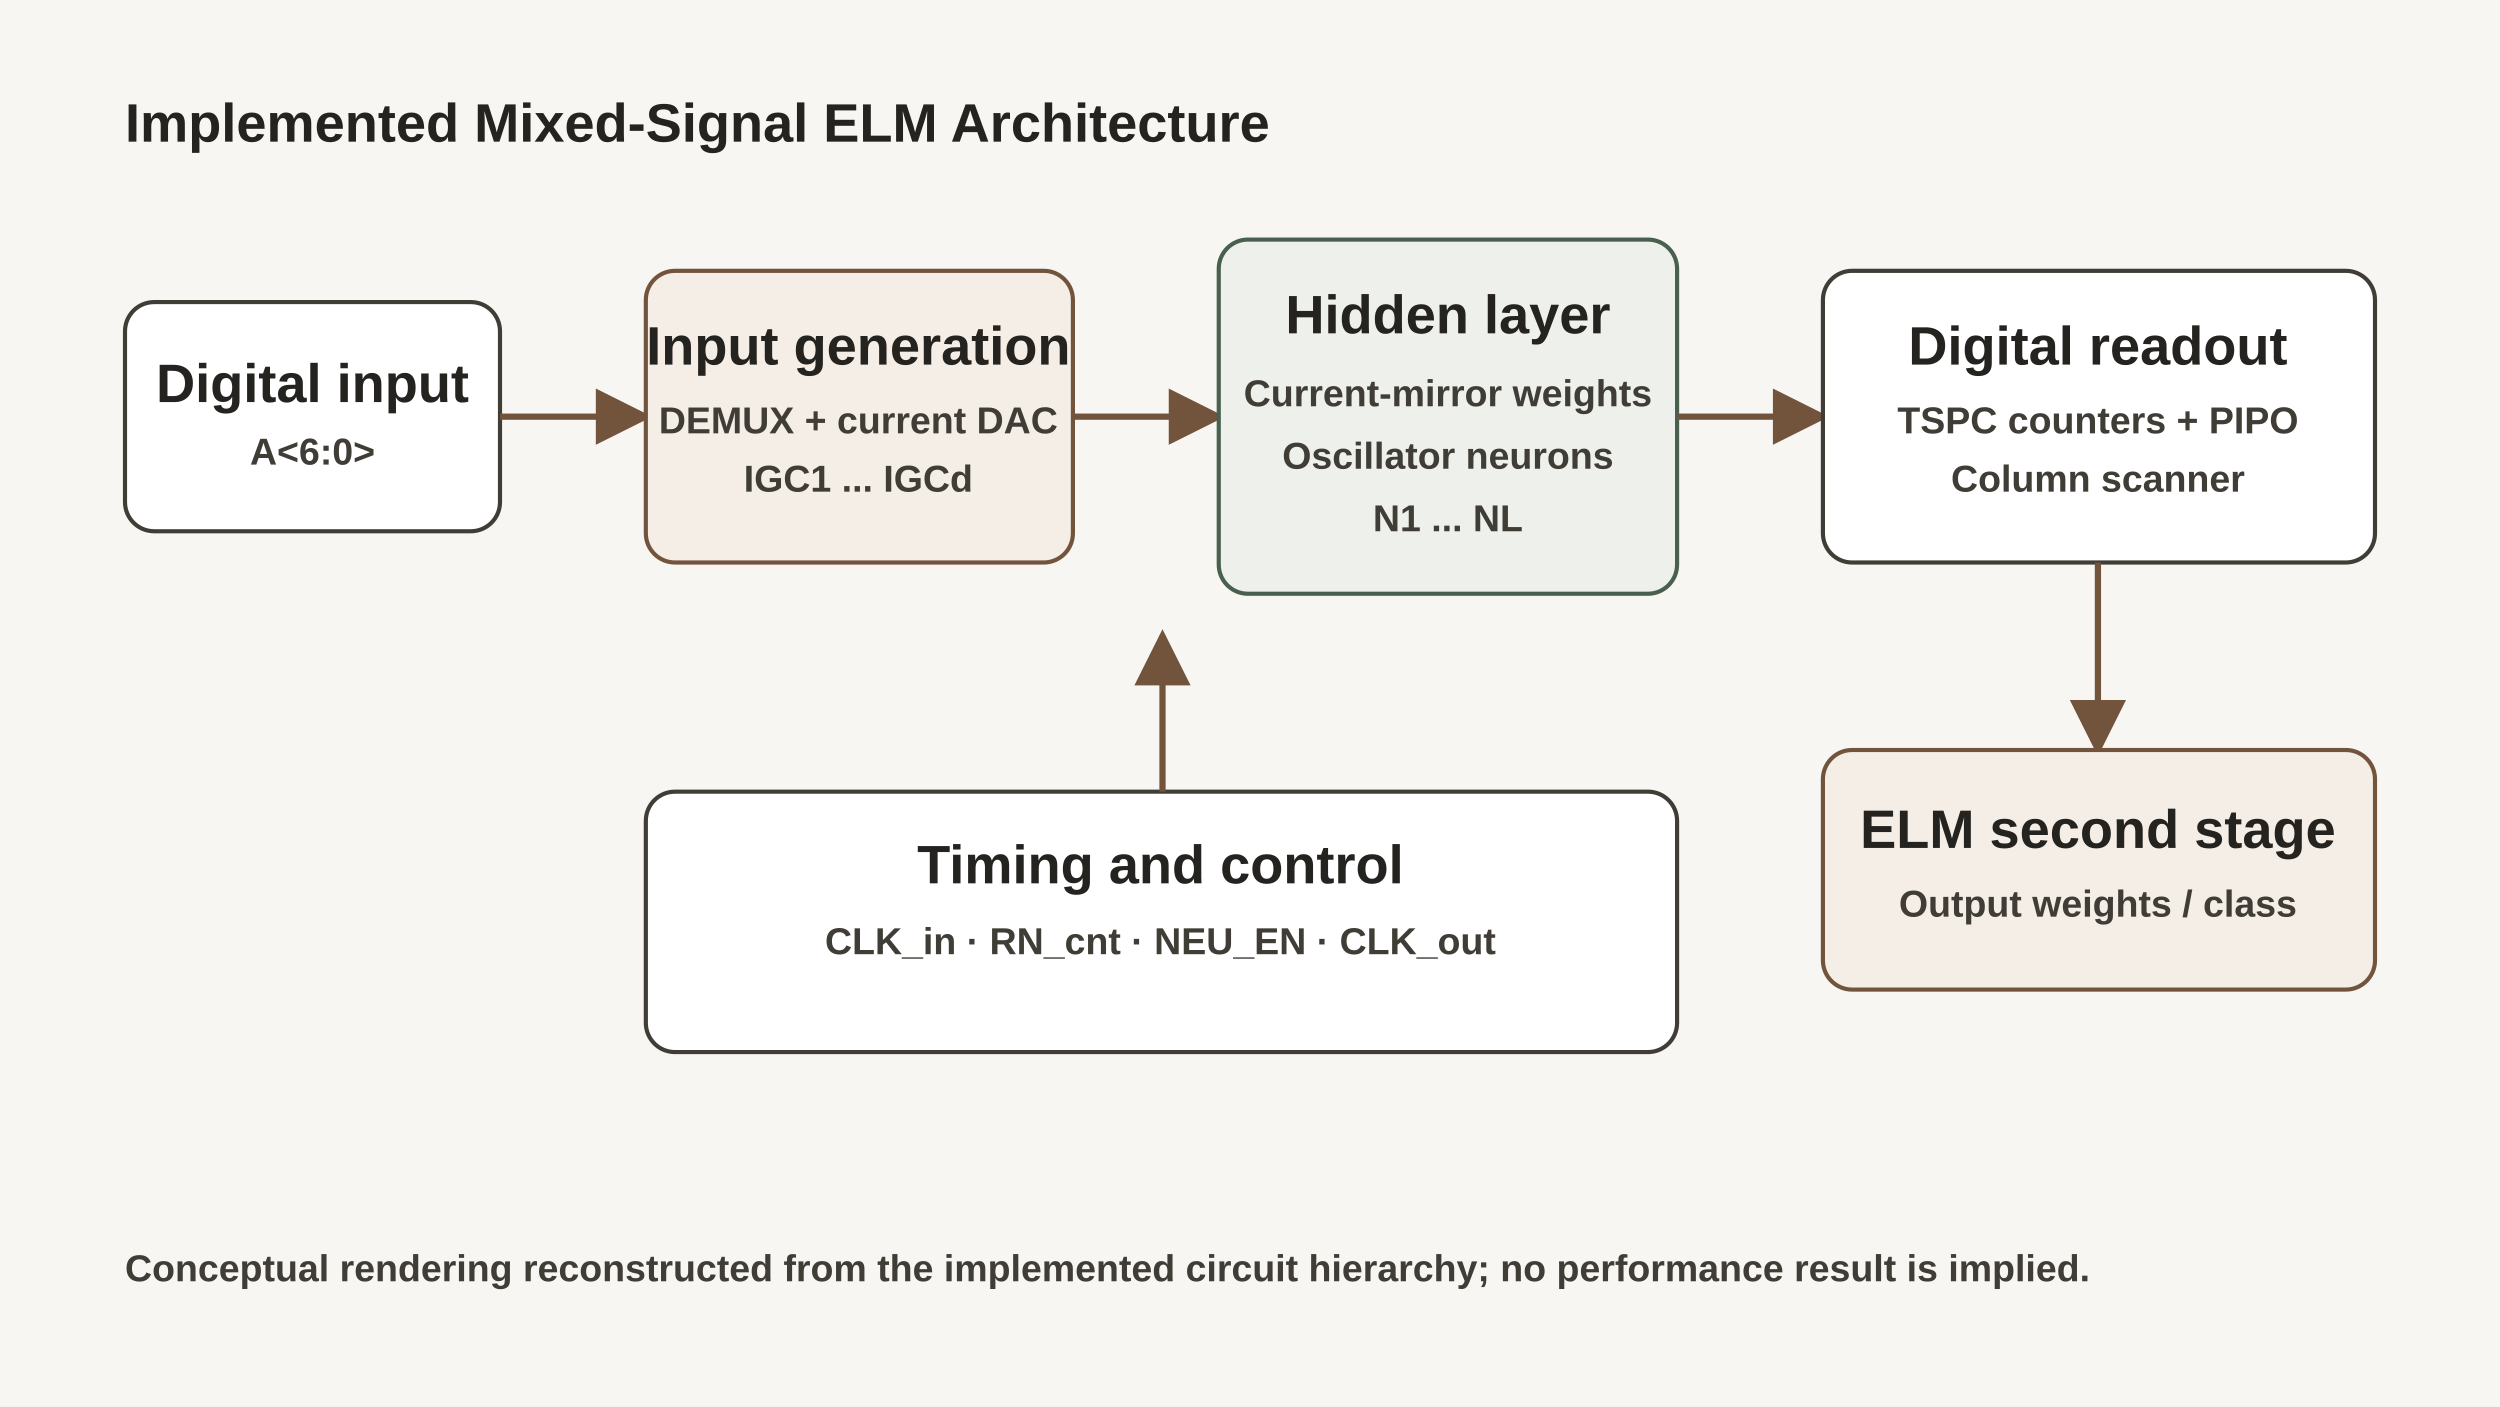
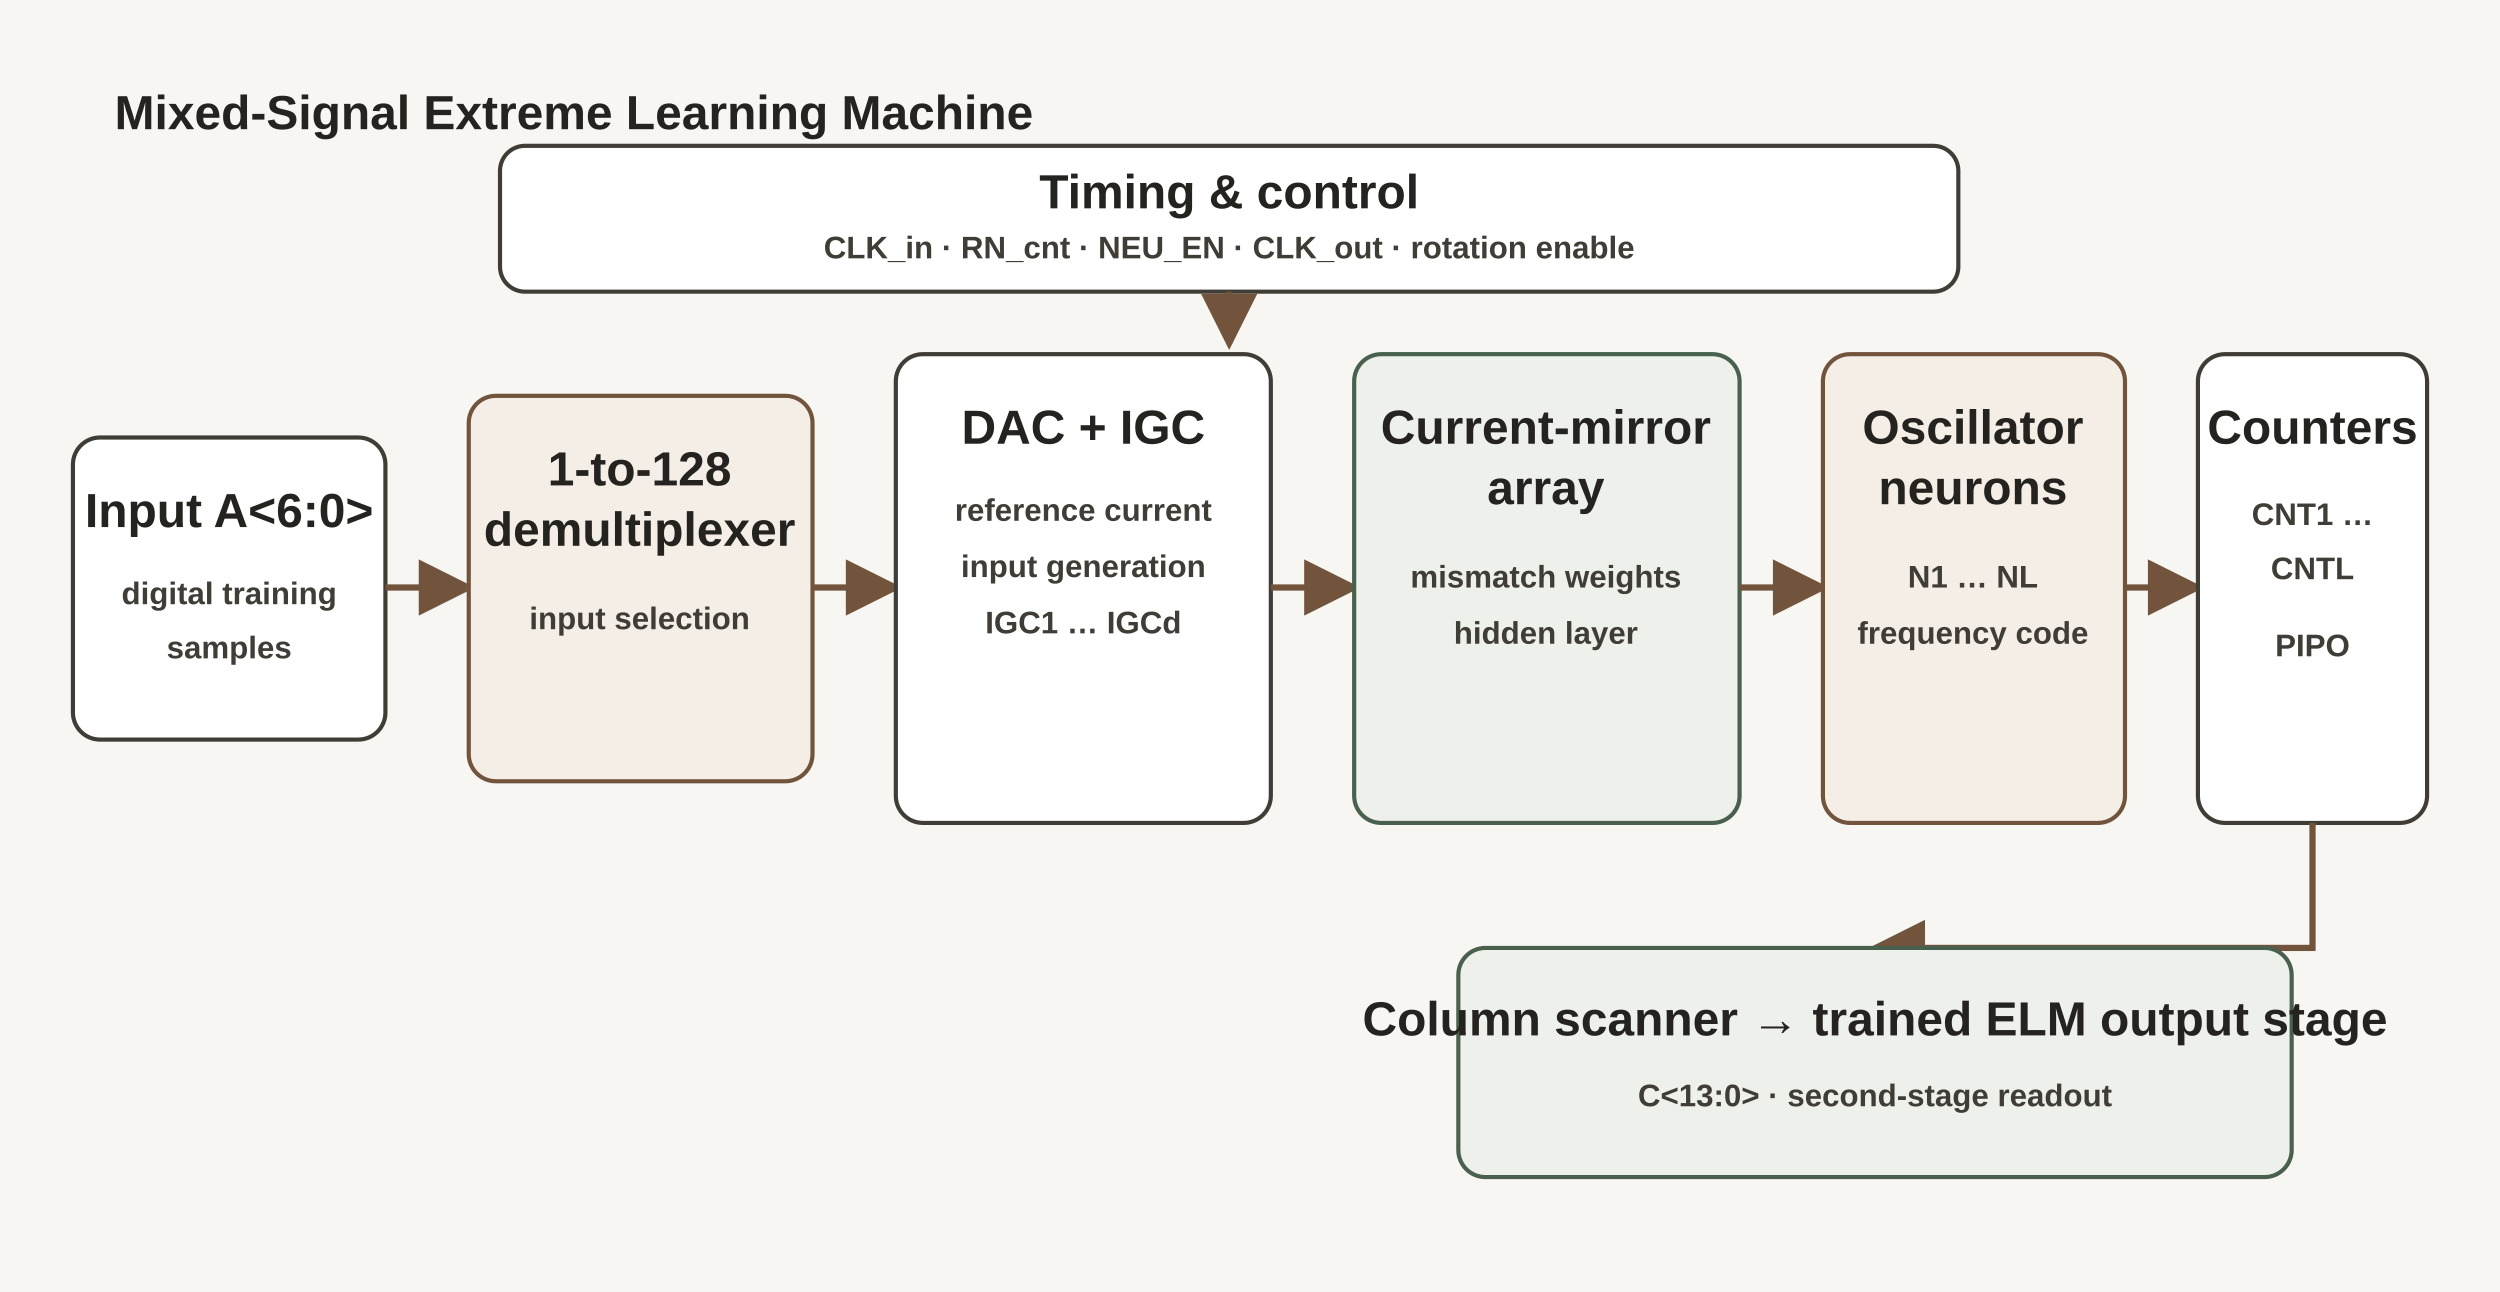
- <svg xmlns="http://www.w3.org/2000/svg" width="1200" height="675" viewBox="0 0 1200 675" role="img" aria-labelledby="t d">
+ <svg xmlns="http://www.w3.org/2000/svg" width="1200" height="620" viewBox="0 0 1200 620" role="img" aria-labelledby="t d">
  <defs>
    <marker id="a" markerWidth="9" markerHeight="9" refX="8" refY="4.5" orient="auto">
      <path d="M0 0L9 4.5 0 9Z" fill="#72543d" />
    </marker>
-     <style>.b{fill:#fff;stroke:#403d36;stroke-width:2}.g{fill:#eef1eb;stroke:#49604e;stroke-width:2}.w{fill:#f5eee7;stroke:#72543d;stroke-width:2}.h{font:700 26px Arial;fill:#25231f}.s{font:600 18px Arial;fill:#403d36}.x{stroke:#72543d;stroke-width:3;fill:none;marker-end:url(#a)}</style>
+     <style>.b{fill:#fff;stroke:#403d36;stroke-width:2}.g{fill:#eef1eb;stroke:#49604e;stroke-width:2}.w{fill:#f5eee7;stroke:#72543d;stroke-width:2}.h{font:700 23px Arial;fill:#25231f}.s{font:600 15px Arial;fill:#403d36}.x{stroke:#72543d;stroke-width:3;fill:none;marker-end:url(#a)}</style>
  </defs>
-   <rect width="1200" height="675" fill="#f7f6f2" />
-   <text x="60" y="68" class="h">Implemented Mixed-Signal ELM Architecture</text>
-   <g transform="translate(60 145)">
-     <rect class="b" width="180" height="110" rx="14" />
-     <text class="h" x="90" y="48" text-anchor="middle">Digital input</text>
-     <text class="s" x="90" y="78" text-anchor="middle">A&lt;6:0&gt;</text>
+   <rect width="1200" height="620" fill="#f7f6f2" />
+   <text x="55" y="62" class="h">Mixed-Signal Extreme Learning Machine</text>
+   <g transform="translate(35 210)">
+     <rect class="b" width="150" height="145" rx="13" />
+     <text class="h" x="75" y="43" text-anchor="middle">Input A&lt;6:0&gt;</text>
+     <text class="s" x="75" y="80" text-anchor="middle">digital training</text>
+     <text class="s" x="75" y="106" text-anchor="middle">samples</text>
  </g>
-   <path class="x" d="M240 200H310" />
-   <g transform="translate(310 130)">
-     <rect class="w" width="205" height="140" rx="14" />
-     <text class="h" x="102" y="45" text-anchor="middle">Input generation</text>
-     <text class="s" x="102" y="78" text-anchor="middle">DEMUX + current DAC</text>
-     <text class="s" x="102" y="106" text-anchor="middle">IGC1 ... IGCd</text>
+   <path class="x" d="M185 282H225" />
+   <g transform="translate(225 190)">
+     <rect class="w" width="165" height="185" rx="13" />
+     <text class="h" x="82" y="43" text-anchor="middle">1-to-128</text>
+     <text class="h" x="82" y="72" text-anchor="middle">demultiplexer</text>
+     <text class="s" x="82" y="112" text-anchor="middle">input selection</text>
  </g>
-   <path class="x" d="M515 200H585" />
-   <g transform="translate(585 115)">
-     <rect class="g" width="220" height="170" rx="14" />
-     <text class="h" x="110" y="45" text-anchor="middle">Hidden layer</text>
-     <text class="s" x="110" y="80" text-anchor="middle">Current-mirror weights</text>
-     <text class="s" x="110" y="110" text-anchor="middle">Oscillator neurons</text>
-     <text class="s" x="110" y="140" text-anchor="middle">N1 ... NL</text>
+   <path class="x" d="M390 282H430" />
+   <g transform="translate(430 170)">
+     <rect class="b" width="180" height="225" rx="13" />
+     <text class="h" x="90" y="43" text-anchor="middle">DAC + IGC</text>
+     <text class="s" x="90" y="80" text-anchor="middle">reference current</text>
+     <text class="s" x="90" y="107" text-anchor="middle">input generation</text>
+     <text class="s" x="90" y="134" text-anchor="middle">IGC1 … IGCd</text>
  </g>
-   <path class="x" d="M805 200H875" />
-   <g transform="translate(875 130)">
-     <rect class="b" width="265" height="140" rx="14" />
-     <text class="h" x="132" y="45" text-anchor="middle">Digital readout</text>
-     <text class="s" x="132" y="78" text-anchor="middle">TSPC counters + PIPO</text>
-     <text class="s" x="132" y="106" text-anchor="middle">Column scanner</text>
+   <path class="x" d="M610 282H650" />
+   <g transform="translate(650 170)">
+     <rect class="g" width="185" height="225" rx="13" />
+     <text class="h" x="92" y="43" text-anchor="middle">Current-mirror</text>
+     <text class="h" x="92" y="72" text-anchor="middle">array</text>
+     <text class="s" x="92" y="112" text-anchor="middle">mismatch weights</text>
+     <text class="s" x="92" y="139" text-anchor="middle">hidden layer</text>
  </g>
-   <path class="x" d="M1007 270V360" />
-   <g transform="translate(875 360)">
-     <rect class="w" width="265" height="115" rx="14" />
-     <text class="h" x="132" y="47" text-anchor="middle">ELM second stage</text>
-     <text class="s" x="132" y="80" text-anchor="middle">Output weights / class</text>
+   <path class="x" d="M835 282H875" />
+   <g transform="translate(875 170)">
+     <rect class="w" width="145" height="225" rx="13" />
+     <text class="h" x="72" y="43" text-anchor="middle">Oscillator</text>
+     <text class="h" x="72" y="72" text-anchor="middle">neurons</text>
+     <text class="s" x="72" y="112" text-anchor="middle">N1 … NL</text>
+     <text class="s" x="72" y="139" text-anchor="middle">frequency code</text>
  </g>
-   <g transform="translate(310 380)">
-     <rect class="b" width="495" height="125" rx="14" />
-     <text class="h" x="247" y="44" text-anchor="middle">Timing and control</text>
-     <text class="s" x="247" y="78" text-anchor="middle">CLK_in · RN_cnt · NEU_EN · CLK_out</text>
+   <path class="x" d="M1020 282H1055" />
+   <g transform="translate(1055 170)">
+     <rect class="b" width="110" height="225" rx="13" />
+     <text class="h" x="55" y="43" text-anchor="middle">Counters</text>
+     <text class="s" x="55" y="82" text-anchor="middle">CNT1 …</text>
+     <text class="s" x="55" y="108" text-anchor="middle">CNTL</text>
+     <text class="s" x="55" y="145" text-anchor="middle">PIPO</text>
  </g>
-   <path class="x" d="M558 380V305" />
-   <text x="60" y="615" class="s">Conceptual rendering reconstructed from the implemented circuit hierarchy; no performance result is implied.</text>
+   <path class="x" d="M1110 395V455H900" />
+   <g transform="translate(700 455)">
+     <rect class="g" width="400" height="110" rx="13" />
+     <text class="h" x="200" y="42" text-anchor="middle">Column scanner → trained ELM output stage</text>
+     <text class="s" x="200" y="76" text-anchor="middle">C&lt;13:0&gt; · second-stage readout</text>
+   </g>
+   <g transform="translate(240 70)">
+     <rect class="b" width="700" height="70" rx="12" />
+     <text class="h" x="350" y="30" text-anchor="middle">Timing &amp; control</text>
+     <text class="s" x="350" y="54" text-anchor="middle">CLK_in · RN_cnt · NEU_EN · CLK_out · rotation enable</text>
+   </g>
+   <path class="x" d="M590 140V165" />
</svg>
